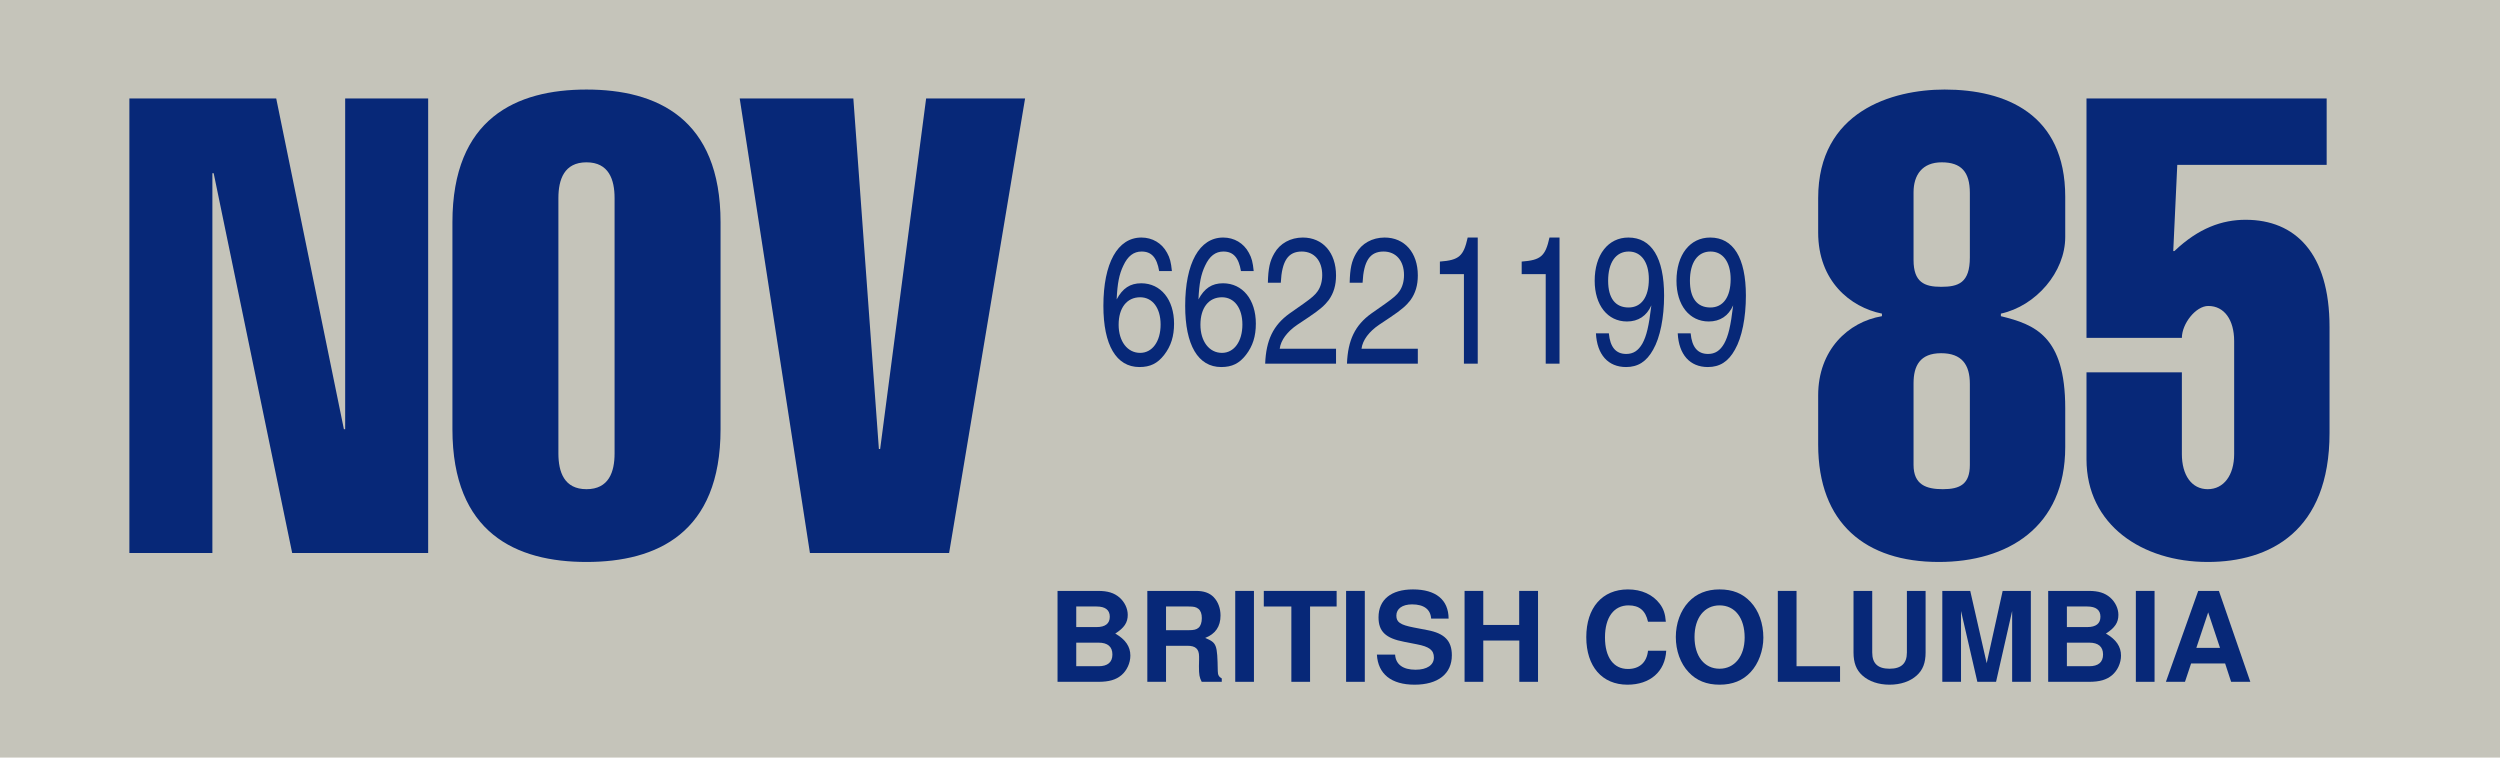
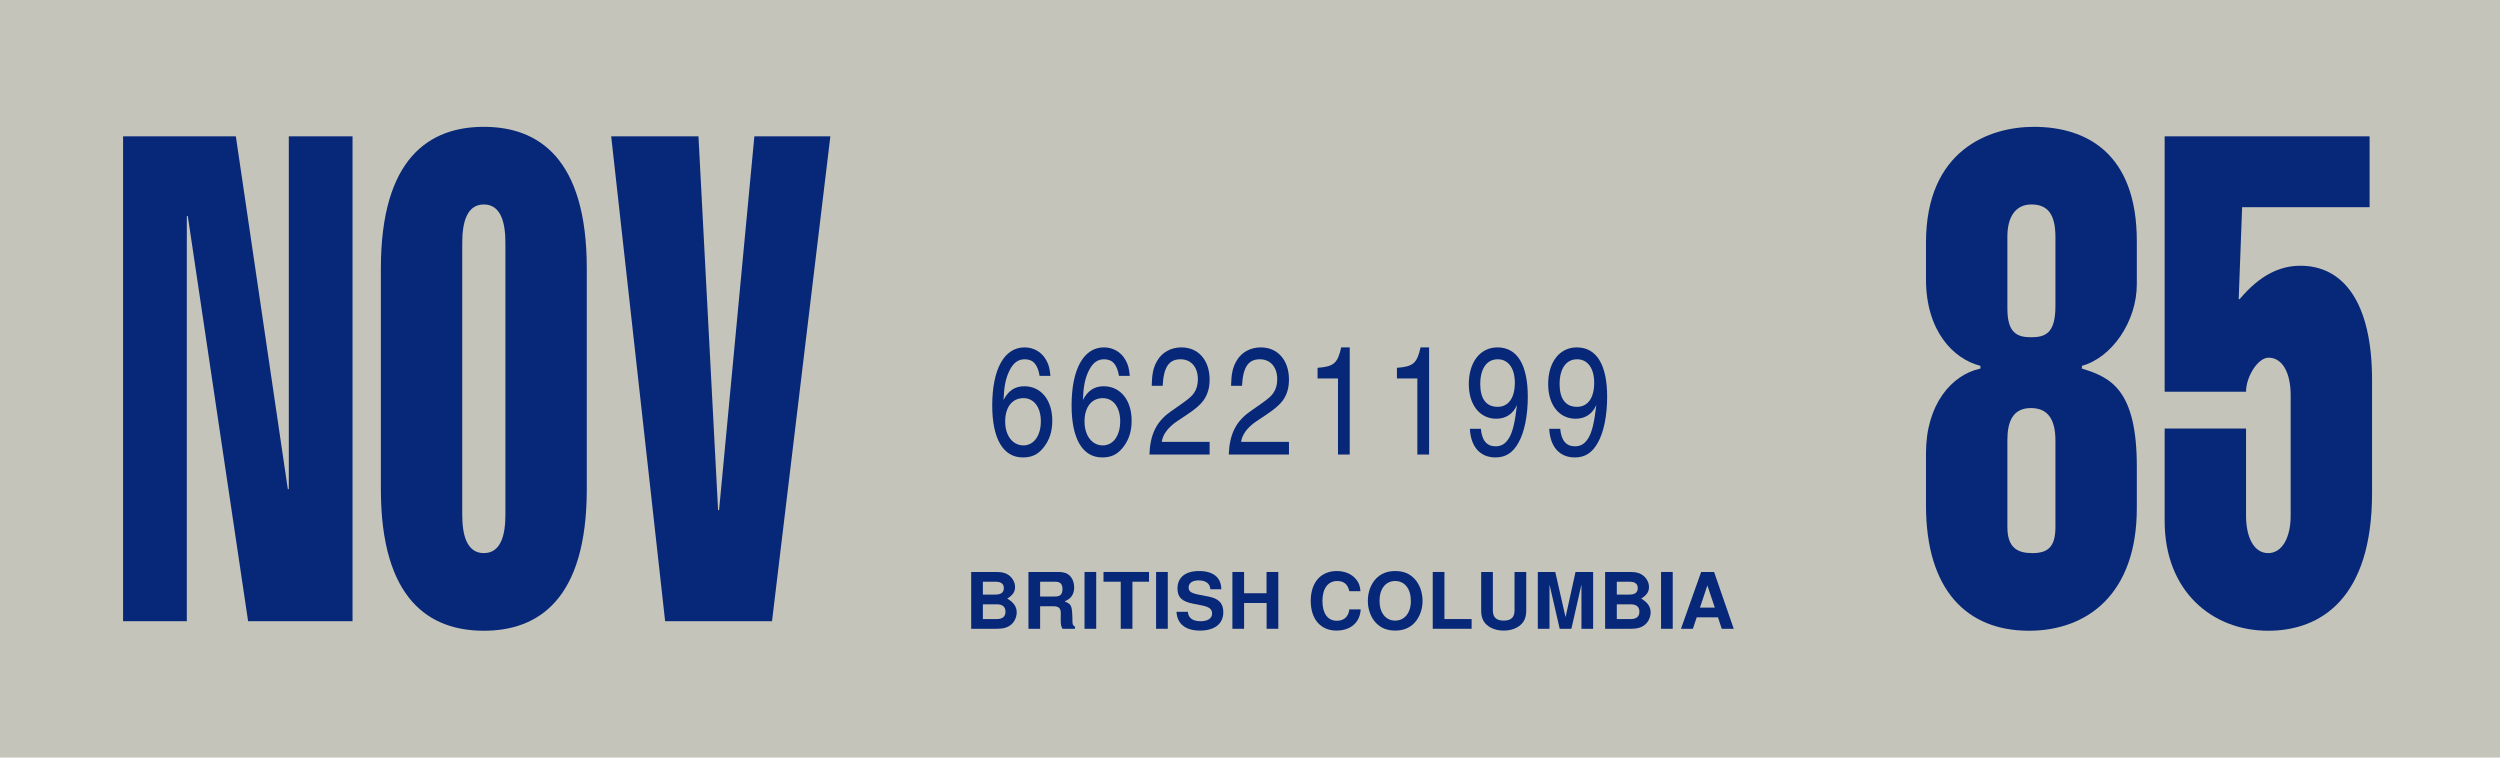
<svg xmlns="http://www.w3.org/2000/svg" viewBox="0 0 330 100" width="330" height="100">
-   <g data-role="renewal-decal" data-accuracy="photograph-reviewed reconstruction; font and colour approximate" data-printing-system="province-bottom" data-placement="rear">
+   <g data-role="renewal-decal" data-accuracy="photograph-reviewed reconstruction; font and colour approximate" data-printing-system="province-bottom" data-typography-review="1985" data-font-evidence="visual candidates; historical font identity unconfirmed" data-placement="rear">
    <rect x="0" y="0" width="330" height="100" fill="#c5c4ba" />
-     <g data-role="decal-month" data-die="bc-decal-print-heavy-month-wide" data-fit="natural" role="img" aria-label="NOV">
-       <g transform="translate(15.731 13) scale(0.6)" fill="none" stroke="#072878" stroke-width="0" stroke-linecap="square" stroke-linejoin="round">
+     <g data-role="decal-month" data-die="bc-decal-print-heavy-month" data-fit="natural" role="img" aria-label="NOV">
+       <g transform="translate(15.211 18) scale(0.64)" fill="none" stroke="#072878" stroke-width="0" stroke-linecap="square" stroke-linejoin="round">
        <g transform="translate(0 0)" data-character="N" fill="#072878" stroke="none" fill-rule="evenodd">
-           <path d="M2.247 100.0H20.506V16.433H20.787L38.062 100.0H67.978V0.0H49.719V72.753H49.438L34.551 0.0H2.247Z" />
+           <path d="M1.618 100.0H14.764V16.433H14.966L27.404 100.0H48.944V0.0H35.798V72.753H35.596L24.876 0.0H1.618Z" />
        </g>
-         <g transform="translate(70.225 0)" data-character="O" fill="#072878" stroke="none" fill-rule="evenodd">
-           <path d="M26.404 21.91C26.404 17.837 27.669 14.045 32.584 14.045C37.5 14.045 38.764 17.837 38.764 21.91V78.09C38.764 82.163 37.5 85.955 32.584 85.955C27.669 85.955 26.404 82.163 26.404 78.09ZM62.079 27.247C62.079 4.354 48.034 -1.966 32.584 -1.966C17.135 -1.966 3.09 4.354 3.09 27.247V72.753C3.09 95.646 17.135 101.966 32.584 101.966C48.034 101.966 62.079 95.646 62.079 72.753Z" />
+         <g transform="translate(52.562 0)" data-character="O" fill="#072878" stroke="none" fill-rule="evenodd">
+           <path d="M19.011 21.91C19.011 17.837 19.921 14.045 23.461 14.045C27.0 14.045 27.91 17.837 27.91 21.91V78.09C27.91 82.163 27.0 85.955 23.461 85.955C19.921 85.955 19.011 82.163 19.011 78.09ZM44.697 27.247C44.697 4.354 34.584 -1.966 23.461 -1.966C12.337 -1.966 2.225 4.354 2.225 27.247V72.753C2.225 95.646 12.337 101.966 23.461 101.966C34.584 101.966 44.697 95.646 44.697 72.753Z" />
        </g>
-         <g transform="translate(135.394 0)" data-character="V" fill="#072878" stroke="none" fill-rule="evenodd">
-           <path d="M16.573 100.0H47.191L63.904 0.0H42.135L32.022 77.107H31.742L26.124 0.0H1.124Z" />
+         <g transform="translate(101.483 0)" data-character="V" fill="#072878" stroke="none" fill-rule="evenodd">
+           <path d="M11.933 100.0H33.978L46.011 0.0H30.337L23.056 77.107H22.854L18.809 0.0H0.809Z" />
        </g>
      </g>
    </g>
-     <g data-role="decal-year" data-die="bc-decal-print-heavy-year-wide" data-fit="natural" role="img" aria-label="85">
-       <g transform="translate(238.709 13) scale(0.6)" fill="none" stroke="#072878" stroke-width="0" stroke-linecap="square" stroke-linejoin="round">
+     <g data-role="decal-year" data-die="bc-decal-print-heavy-year" data-fit="natural" role="img" aria-label="85">
+       <g transform="translate(253.131 18) scale(0.64)" fill="none" stroke="#072878" stroke-width="0" stroke-linecap="square" stroke-linejoin="round">
        <g transform="translate(0 0)" data-character="8" fill="#072878" stroke="none" fill-rule="evenodd">
-           <path d="M56.503 68.118C56.503 52.247 49.803 49.719 42.346 47.893V47.331C50.056 45.646 56.503 38.202 56.503 30.478V21.629C56.503 3.371 43.357 -1.966 29.958 -1.966C18.455 -1.966 2.149 2.809 2.149 21.91V29.494C2.149 40.169 9.228 45.927 16.18 47.331V47.893C8.722 49.157 2.149 55.337 2.149 65.309V76.124C2.149 93.539 12.64 101.966 28.694 101.966C43.736 101.966 56.503 94.382 56.503 76.685ZM23.132 62.64C23.132 58.848 24.522 56.039 29.199 56.039C33.75 56.039 35.52 58.567 35.52 62.781V80.618C35.52 84.831 33.371 85.955 29.579 85.955C25.913 85.955 23.132 84.972 23.132 80.618ZM23.132 20.646C23.132 16.854 25.028 14.045 29.326 14.045C33.624 14.045 35.52 16.152 35.52 20.787V34.972C35.52 40.59 32.992 41.433 29.199 41.433C25.534 41.433 23.132 40.449 23.132 35.534Z" />
+           <path d="M45.202 68.118C45.202 52.247 39.843 49.719 33.876 47.893V47.331C40.045 45.646 45.202 38.202 45.202 30.478V21.629C45.202 3.371 34.685 -1.966 23.966 -1.966C14.764 -1.966 1.719 2.809 1.719 21.91V29.494C1.719 40.169 7.382 45.927 12.944 47.331V47.893C6.978 49.157 1.719 55.337 1.719 65.309V76.124C1.719 93.539 10.112 101.966 22.955 101.966C34.989 101.966 45.202 94.382 45.202 76.685ZM18.506 62.64C18.506 58.848 19.618 56.039 23.36 56.039C27.0 56.039 28.416 58.567 28.416 62.781V80.618C28.416 84.831 26.697 85.955 23.663 85.955C20.73 85.955 18.506 84.972 18.506 80.618ZM18.506 20.646C18.506 16.854 20.022 14.045 23.461 14.045C26.899 14.045 28.416 16.152 28.416 20.787V34.972C28.416 40.59 26.393 41.433 23.36 41.433C20.427 41.433 18.506 40.449 18.506 35.534Z" />
        </g>
-         <g transform="translate(58.652 0)" data-character="5" fill="#072878" stroke="none" fill-rule="evenodd">
-           <path d="M2.528 60.253V79.354C2.528 93.82 14.789 101.966 29.199 101.966C42.851 101.966 55.997 95.225 55.997 73.596V50.281C55.997 33.989 48.413 26.685 37.542 26.685C32.36 26.685 27.177 28.511 21.868 33.567H21.615C21.868 27.247 22.247 20.927 22.5 14.607H55.365V0.0H2.528V52.669H23.511C23.511 49.579 26.545 45.646 29.326 45.646C32.865 45.646 35.014 48.736 35.014 53.371V78.23C35.014 82.865 32.739 85.955 29.199 85.955C25.66 85.955 23.511 82.865 23.511 78.23V60.253Z" />
+         <g transform="translate(48.921 0)" data-character="5" fill="#072878" stroke="none" fill-rule="evenodd">
+           <path d="M2.022 60.253V79.354C2.022 93.82 11.831 101.966 23.36 101.966C34.281 101.966 44.798 95.225 44.798 73.596V50.281C44.798 33.989 38.73 26.685 30.034 26.685C25.888 26.685 21.742 28.511 17.494 33.567H17.292C17.494 27.247 17.798 20.927 18.0 14.607H44.292V0.0H2.022V52.669H18.809C18.809 49.579 21.236 45.646 23.461 45.646C26.292 45.646 28.011 48.736 28.011 53.371V78.23C28.011 82.865 26.191 85.955 23.36 85.955C20.528 85.955 18.809 82.865 18.809 78.23V60.253Z" />
        </g>
      </g>
    </g>
    <g data-role="decal-legend" data-die="bc-decal-print-normal" data-fit="natural" role="img" aria-label="BRITISH COLUMBIA">
-       <g transform="translate(138.245 78) scale(0.12)" fill="none" stroke="#072878" stroke-width="0" stroke-linecap="square" stroke-linejoin="round">
+       <g transform="translate(127.353 75.5) scale(0.075)" fill="none" stroke="#072878" stroke-width="0" stroke-linecap="square" stroke-linejoin="round">
        <g transform="translate(0 0)" data-character="B" fill="#072878" stroke="none" fill-rule="evenodd">
          <path d="M11.248 100.0H56.241C67.764 100.0 75.446 97.805 81.481 92.73C87.517 87.654 91.358 79.287 91.358 71.193C91.358 61.317 86.145 53.498 74.76 46.914C84.636 40.604 88.477 34.842 88.477 26.337C88.477 19.342 85.048 12.209 79.424 7.27C73.525 2.195 66.529 0.0 55.83 0.0H11.248ZM31.824 17.147H54.184C63.786 17.147 68.724 20.988 68.724 28.395C68.724 35.94 63.786 39.781 54.184 39.781H31.824ZM31.824 56.927H56.379C66.392 56.927 71.605 61.317 71.605 69.959C71.605 78.464 66.392 82.853 56.379 82.853H31.824Z" />
        </g>
-         <g transform="translate(99.04 0)" data-character="R" fill="#072878" stroke="none" fill-rule="evenodd">
+         <g transform="translate(101.04 0)" data-character="R" fill="#072878" stroke="none" fill-rule="evenodd">
          <path d="M31.55 60.357H55.144C64.06 60.357 67.901 63.923 67.901 72.154V76.269C67.764 78.875 67.764 81.344 67.764 82.853C67.764 92.318 68.313 95.199 70.782 100.0H92.867V96.296C89.712 94.513 88.477 92.455 88.477 88.066C87.929 58.573 87.38 57.202 74.623 51.715C85.871 47.325 91.495 39.232 91.495 27.023C91.495 19.067 88.752 11.797 83.951 6.859C79.424 2.195 73.114 0.0 64.609 0.0H10.974V100.0H31.55ZM31.55 43.21V17.147H56.379C62.277 17.147 64.609 17.695 67.215 19.753C69.684 21.811 70.919 25.24 70.919 29.904C70.919 34.705 69.684 38.546 67.215 40.604C64.883 42.524 62.277 43.21 56.379 43.21Z" />
        </g>
-         <g transform="translate(198.08 0)" data-character="I" fill="#072878" stroke="none" fill-rule="evenodd">
+         <g transform="translate(202.08 0)" data-character="I" fill="#072878" stroke="none" fill-rule="evenodd">
          <path d="M29.218 0.0H8.642V100.0H29.218Z" />
        </g>
-         <g transform="translate(236.214 0)" data-character="T" fill="#072878" stroke="none" fill-rule="evenodd">
+         <g transform="translate(242.214 0)" data-character="T" fill="#072878" stroke="none" fill-rule="evenodd">
          <path d="M52.812 17.147H82.03V0.0H1.92V17.147H32.236V100.0H52.812Z" />
        </g>
-         <g transform="translate(320.027 0)" data-character="I" fill="#072878" stroke="none" fill-rule="evenodd">
+         <g transform="translate(328.027 0)" data-character="I" fill="#072878" stroke="none" fill-rule="evenodd">
          <path d="M29.218 0.0H8.642V100.0H29.218Z" />
        </g>
-         <g transform="translate(358.161 0)" data-character="S" fill="#072878" stroke="none" fill-rule="evenodd">
+         <g transform="translate(368.161 0)" data-character="S" fill="#072878" stroke="none" fill-rule="evenodd">
          <path d="M83.265 30.453C83.128 9.739 69.273 -1.646 44.033 -1.646C20.027 -1.646 6.173 9.602 6.173 29.081C6.173 44.582 13.992 52.126 34.294 55.967L48.285 58.711C62.003 61.317 67.078 65.158 67.078 73.251C67.078 81.619 59.396 86.694 46.914 86.694C32.922 86.694 25.103 80.796 24.417 70.096H4.39C5.624 91.495 20.302 103.155 45.816 103.155C71.605 103.155 86.831 91.221 86.831 70.782C86.831 55.007 78.875 46.776 60.357 43.21L44.719 40.192C30.041 37.311 25.789 34.431 25.789 27.16C25.789 19.616 32.373 14.815 43.073 14.815C56.104 14.815 63.374 20.302 64.06 30.453Z" />
        </g>
-         <g transform="translate(449.656 0)" data-character="H" fill="#072878" stroke="none" fill-rule="evenodd">
+         <g transform="translate(461.656 0)" data-character="H" fill="#072878" stroke="none" fill-rule="evenodd">
          <path d="M69.547 54.595V100.0H90.123V0.0H69.41V37.449H29.904V0.0H9.328V100.0H29.904V54.595Z" />
        </g>
-         <g transform="translate(548.696 0)" data-character=" " fill="#072878" stroke="none" fill-rule="evenodd">
+         <g transform="translate(562.696 0)" data-character=" " fill="#072878" stroke="none" fill-rule="evenodd">
          <path d="" />
        </g>
-         <g transform="translate(586.83 0)" data-character="C" fill="#072878" stroke="none" fill-rule="evenodd">
+         <g transform="translate(602.83 0)" data-character="C" fill="#072878" stroke="none" fill-rule="evenodd">
          <path d="M93.553 33.882C92.867 25.24 91.084 19.753 86.831 14.129C79.15 3.978 66.804 -1.646 51.852 -1.646C23.594 -1.646 6.036 18.519 6.036 50.892C6.036 83.128 23.457 103.155 51.303 103.155C76.269 103.155 92.73 88.752 93.964 65.844H73.937C72.565 78.601 64.609 85.871 51.852 85.871C35.94 85.871 26.612 72.977 26.612 51.166C26.612 29.081 36.351 15.912 52.538 15.912C64.472 15.912 71.193 21.674 73.937 33.882Z" />
        </g>
-         <g transform="translate(685.87 0)" data-character="O" fill="#072878" stroke="none" fill-rule="evenodd">
+         <g transform="translate(703.87 0)" data-character="O" fill="#072878" stroke="none" fill-rule="evenodd">
          <path d="M53.498 -1.646C39.506 -1.646 27.984 3.018 19.479 12.209C10.562 21.811 5.487 35.802 5.487 50.754C5.487 65.706 10.562 79.835 19.479 89.3C28.121 98.628 39.369 103.155 53.635 103.155C67.901 103.155 79.15 98.628 87.791 89.3C96.433 80.11 101.783 65.569 101.783 51.44C101.783 35.802 96.708 21.674 87.791 12.209C79.012 2.743 68.038 -1.646 53.498 -1.646ZM53.635 15.912C70.508 15.912 81.207 29.63 81.207 51.303C81.207 71.879 70.096 85.597 53.635 85.597C36.9 85.597 26.063 71.879 26.063 50.754C26.063 29.63 36.9 15.912 53.635 15.912Z" />
        </g>
-         <g transform="translate(792.592 0)" data-character="L" fill="#072878" stroke="none" fill-rule="evenodd">
+         <g transform="translate(812.592 0)" data-character="L" fill="#072878" stroke="none" fill-rule="evenodd">
          <path d="M31.55 0.0H10.974V100.0H79.424V82.853H31.55Z" />
        </g>
-         <g transform="translate(876.405 0)" data-character="U" fill="#072878" stroke="none" fill-rule="evenodd">
+         <g transform="translate(898.405 0)" data-character="U" fill="#072878" stroke="none" fill-rule="evenodd">
          <path d="M69.136 0.0V67.764C69.136 79.835 62.963 85.597 50.069 85.597C37.174 85.597 31.001 79.835 31.001 67.764V0.0H10.425V67.764C10.425 79.012 13.443 86.968 20.165 93.004C27.435 99.588 37.997 103.155 50.069 103.155C62.14 103.155 72.702 99.588 79.973 93.004C86.694 86.968 89.712 79.012 89.712 67.764V0.0Z" />
        </g>
-         <g transform="translate(975.445 0)" data-character="M" fill="#072878" stroke="none" fill-rule="evenodd">
+         <g transform="translate(999.445 0)" data-character="M" fill="#072878" stroke="none" fill-rule="evenodd">
          <path d="M29.63 22.085 47.599 100.0H68.176L85.871 22.085V100.0H106.447V0.0H75.446L57.888 79.561L39.781 0.0H9.053V100.0H29.63Z" />
        </g>
-         <g transform="translate(1089.711 0)" data-character="B" fill="#072878" stroke="none" fill-rule="evenodd">
+         <g transform="translate(1115.711 0)" data-character="B" fill="#072878" stroke="none" fill-rule="evenodd">
          <path d="M11.248 100.0H56.241C67.764 100.0 75.446 97.805 81.481 92.73C87.517 87.654 91.358 79.287 91.358 71.193C91.358 61.317 86.145 53.498 74.76 46.914C84.636 40.604 88.477 34.842 88.477 26.337C88.477 19.342 85.048 12.209 79.424 7.27C73.525 2.195 66.529 0.0 55.83 0.0H11.248ZM31.824 17.147H54.184C63.786 17.147 68.724 20.988 68.724 28.395C68.724 35.94 63.786 39.781 54.184 39.781H31.824ZM31.824 56.927H56.379C66.392 56.927 71.605 61.317 71.605 69.959C71.605 78.464 66.392 82.853 56.379 82.853H31.824Z" />
        </g>
-         <g transform="translate(1188.751 0)" data-character="I" fill="#072878" stroke="none" fill-rule="evenodd">
+         <g transform="translate(1216.751 0)" data-character="I" fill="#072878" stroke="none" fill-rule="evenodd">
          <path d="M29.218 0.0H8.642V100.0H29.218Z" />
        </g>
-         <g transform="translate(1226.885 0)" data-character="A" fill="#072878" stroke="none" fill-rule="evenodd">
+         <g transform="translate(1256.885 0)" data-character="A" fill="#072878" stroke="none" fill-rule="evenodd">
          <path d="M68.724 79.835 75.309 100.0H96.433L61.866 0.0H39.095L3.567 100.0H24.554L31.276 79.835ZM63.1 62.689H37.037L50.069 23.594Z" />
        </g>
      </g>
    </g>
-     <g data-role="decal-serial" data-die="bc-decal-print-control" data-fit="natural" role="img" aria-label="66221199">
-       <g transform="translate(144.913 31) scale(0.17)" fill="none" stroke="#072878" stroke-width="0" stroke-linecap="square" stroke-linejoin="round">
+     <g data-role="decal-serial" data-die="bc-decal-print-control" data-fit="reduced" role="img" aria-label="66221199">
+       <g transform="translate(130.35 45.554) scale(0.14446)" fill="none" stroke="#072878" stroke-width="0" stroke-linecap="square" stroke-linejoin="round">
        <g transform="translate(0 0)" data-character="6" fill="#072878" stroke="none" fill-rule="evenodd">
          <path d="M57.521 28.134C56.825 21.17 55.989 17.967 53.76 13.928C49.721 6.407 42.34 2.089 33.844 2.089C15.32 2.089 4.318 22.006 4.318 55.153C4.318 85.655 14.345 102.646 32.312 102.646C40.669 102.646 46.379 99.861 51.532 93.175C56.825 86.351 59.192 78.691 59.192 68.942C59.192 50.279 48.886 37.604 33.705 37.604C25.07 37.604 19.22 41.504 14.624 50.139C15.181 37.744 16.574 30.641 19.777 23.955C23.259 16.435 27.855 12.953 33.983 12.953C41.643 12.953 45.822 17.549 47.632 28.134ZM32.869 48.468C42.479 48.468 48.747 56.825 48.747 69.638C48.747 82.73 42.34 91.643 32.869 91.643C22.981 91.643 16.156 82.73 16.156 69.777C16.156 56.685 22.563 48.468 32.869 48.468Z" />
        </g>
-         <g transform="translate(63.51 0)" data-character="6" fill="#072878" stroke="none" fill-rule="evenodd">
+         <g transform="translate(72.51 0)" data-character="6" fill="#072878" stroke="none" fill-rule="evenodd">
          <path d="M57.521 28.134C56.825 21.17 55.989 17.967 53.76 13.928C49.721 6.407 42.34 2.089 33.844 2.089C15.32 2.089 4.318 22.006 4.318 55.153C4.318 85.655 14.345 102.646 32.312 102.646C40.669 102.646 46.379 99.861 51.532 93.175C56.825 86.351 59.192 78.691 59.192 68.942C59.192 50.279 48.886 37.604 33.705 37.604C25.07 37.604 19.22 41.504 14.624 50.139C15.181 37.744 16.574 30.641 19.777 23.955C23.259 16.435 27.855 12.953 33.983 12.953C41.643 12.953 45.822 17.549 47.632 28.134ZM32.869 48.468C42.479 48.468 48.747 56.825 48.747 69.638C48.747 82.73 42.34 91.643 32.869 91.643C22.981 91.643 16.156 82.73 16.156 69.777C16.156 56.685 22.563 48.468 32.869 48.468Z" />
        </g>
-         <g transform="translate(127.02 0)" data-character="2" fill="#072878" stroke="none" fill-rule="evenodd">
+         <g transform="translate(145.02 0)" data-character="2" fill="#072878" stroke="none" fill-rule="evenodd">
          <path d="M15.042 37.187C15.877 20.195 20.752 12.953 31.337 12.953C40.947 12.953 47.214 20.056 47.214 31.198C47.214 36.212 45.961 40.529 43.593 43.872C41.783 46.518 39.136 48.886 32.451 53.621L21.727 61.142C9.192 70.195 3.621 81.755 2.925 100.0H57.939V88.44H14.206C15.042 81.755 20.056 75.07 28.134 69.638L36.49 64.067C45.265 58.217 49.164 54.735 52.228 50.696C56.128 45.265 57.939 39.136 57.939 31.476C57.939 13.788 47.632 2.089 32.173 2.089C22.563 2.089 14.345 6.685 10.028 14.345C6.546 20.334 5.292 25.905 5.014 37.187Z" />
        </g>
-         <g transform="translate(190.53 0)" data-character="2" fill="#072878" stroke="none" fill-rule="evenodd">
+         <g transform="translate(217.53 0)" data-character="2" fill="#072878" stroke="none" fill-rule="evenodd">
          <path d="M15.042 37.187C15.877 20.195 20.752 12.953 31.337 12.953C40.947 12.953 47.214 20.056 47.214 31.198C47.214 36.212 45.961 40.529 43.593 43.872C41.783 46.518 39.136 48.886 32.451 53.621L21.727 61.142C9.192 70.195 3.621 81.755 2.925 100.0H57.939V88.44H14.206C15.042 81.755 20.056 75.07 28.134 69.638L36.49 64.067C45.265 58.217 49.164 54.735 52.228 50.696C56.128 45.265 57.939 39.136 57.939 31.476C57.939 13.788 47.632 2.089 32.173 2.089C22.563 2.089 14.345 6.685 10.028 14.345C6.546 20.334 5.292 25.905 5.014 37.187Z" />
        </g>
-         <g transform="translate(254.04 0)" data-character="1" fill="#072878" stroke="none" fill-rule="evenodd">
+         <g transform="translate(290.04 0)" data-character="1" fill="#072878" stroke="none" fill-rule="evenodd">
          <path d="M40.947 2.089H33.148C29.944 16.574 26.462 19.638 11.56 20.752V30.501H30.223V100.0H40.947Z" />
        </g>
-         <g transform="translate(317.55 0)" data-character="1" fill="#072878" stroke="none" fill-rule="evenodd">
+         <g transform="translate(362.55 0)" data-character="1" fill="#072878" stroke="none" fill-rule="evenodd">
          <path d="M40.947 2.089H33.148C29.944 16.574 26.462 19.638 11.56 20.752V30.501H30.223V100.0H40.947Z" />
        </g>
-         <g transform="translate(381.06 0)" data-character="9" fill="#072878" stroke="none" fill-rule="evenodd">
+         <g transform="translate(435.06 0)" data-character="9" fill="#072878" stroke="none" fill-rule="evenodd">
          <path d="M5.71 76.462C6.546 93.036 15.181 102.646 29.109 102.646C38.301 102.646 44.986 98.468 50.139 89.136C55.571 79.666 58.635 64.206 58.635 47.214C58.635 17.827 48.886 2.089 30.919 2.089C15.181 2.089 4.735 15.46 4.735 35.655C4.735 54.596 14.763 67.27 29.805 67.27C38.579 67.27 45.125 62.953 48.747 54.735C46.797 71.031 44.986 78.552 41.783 84.401C38.579 89.972 34.68 92.479 29.248 92.479C21.17 92.479 16.713 87.187 15.738 76.462ZM31.198 12.953C40.808 12.953 46.797 21.17 46.797 34.401C46.797 48.329 40.947 56.407 31.058 56.407C20.752 56.407 15.181 49.164 15.181 35.655C15.181 21.448 21.17 12.953 31.198 12.953Z" />
        </g>
-         <g transform="translate(444.57 0)" data-character="9" fill="#072878" stroke="none" fill-rule="evenodd">
+         <g transform="translate(507.57 0)" data-character="9" fill="#072878" stroke="none" fill-rule="evenodd">
          <path d="M5.71 76.462C6.546 93.036 15.181 102.646 29.109 102.646C38.301 102.646 44.986 98.468 50.139 89.136C55.571 79.666 58.635 64.206 58.635 47.214C58.635 17.827 48.886 2.089 30.919 2.089C15.181 2.089 4.735 15.46 4.735 35.655C4.735 54.596 14.763 67.27 29.805 67.27C38.579 67.27 45.125 62.953 48.747 54.735C46.797 71.031 44.986 78.552 41.783 84.401C38.579 89.972 34.68 92.479 29.248 92.479C21.17 92.479 16.713 87.187 15.738 76.462ZM31.198 12.953C40.808 12.953 46.797 21.17 46.797 34.401C46.797 48.329 40.947 56.407 31.058 56.407C20.752 56.407 15.181 49.164 15.181 35.655C15.181 21.448 21.17 12.953 31.198 12.953Z" />
        </g>
      </g>
    </g>
  </g>
</svg>
